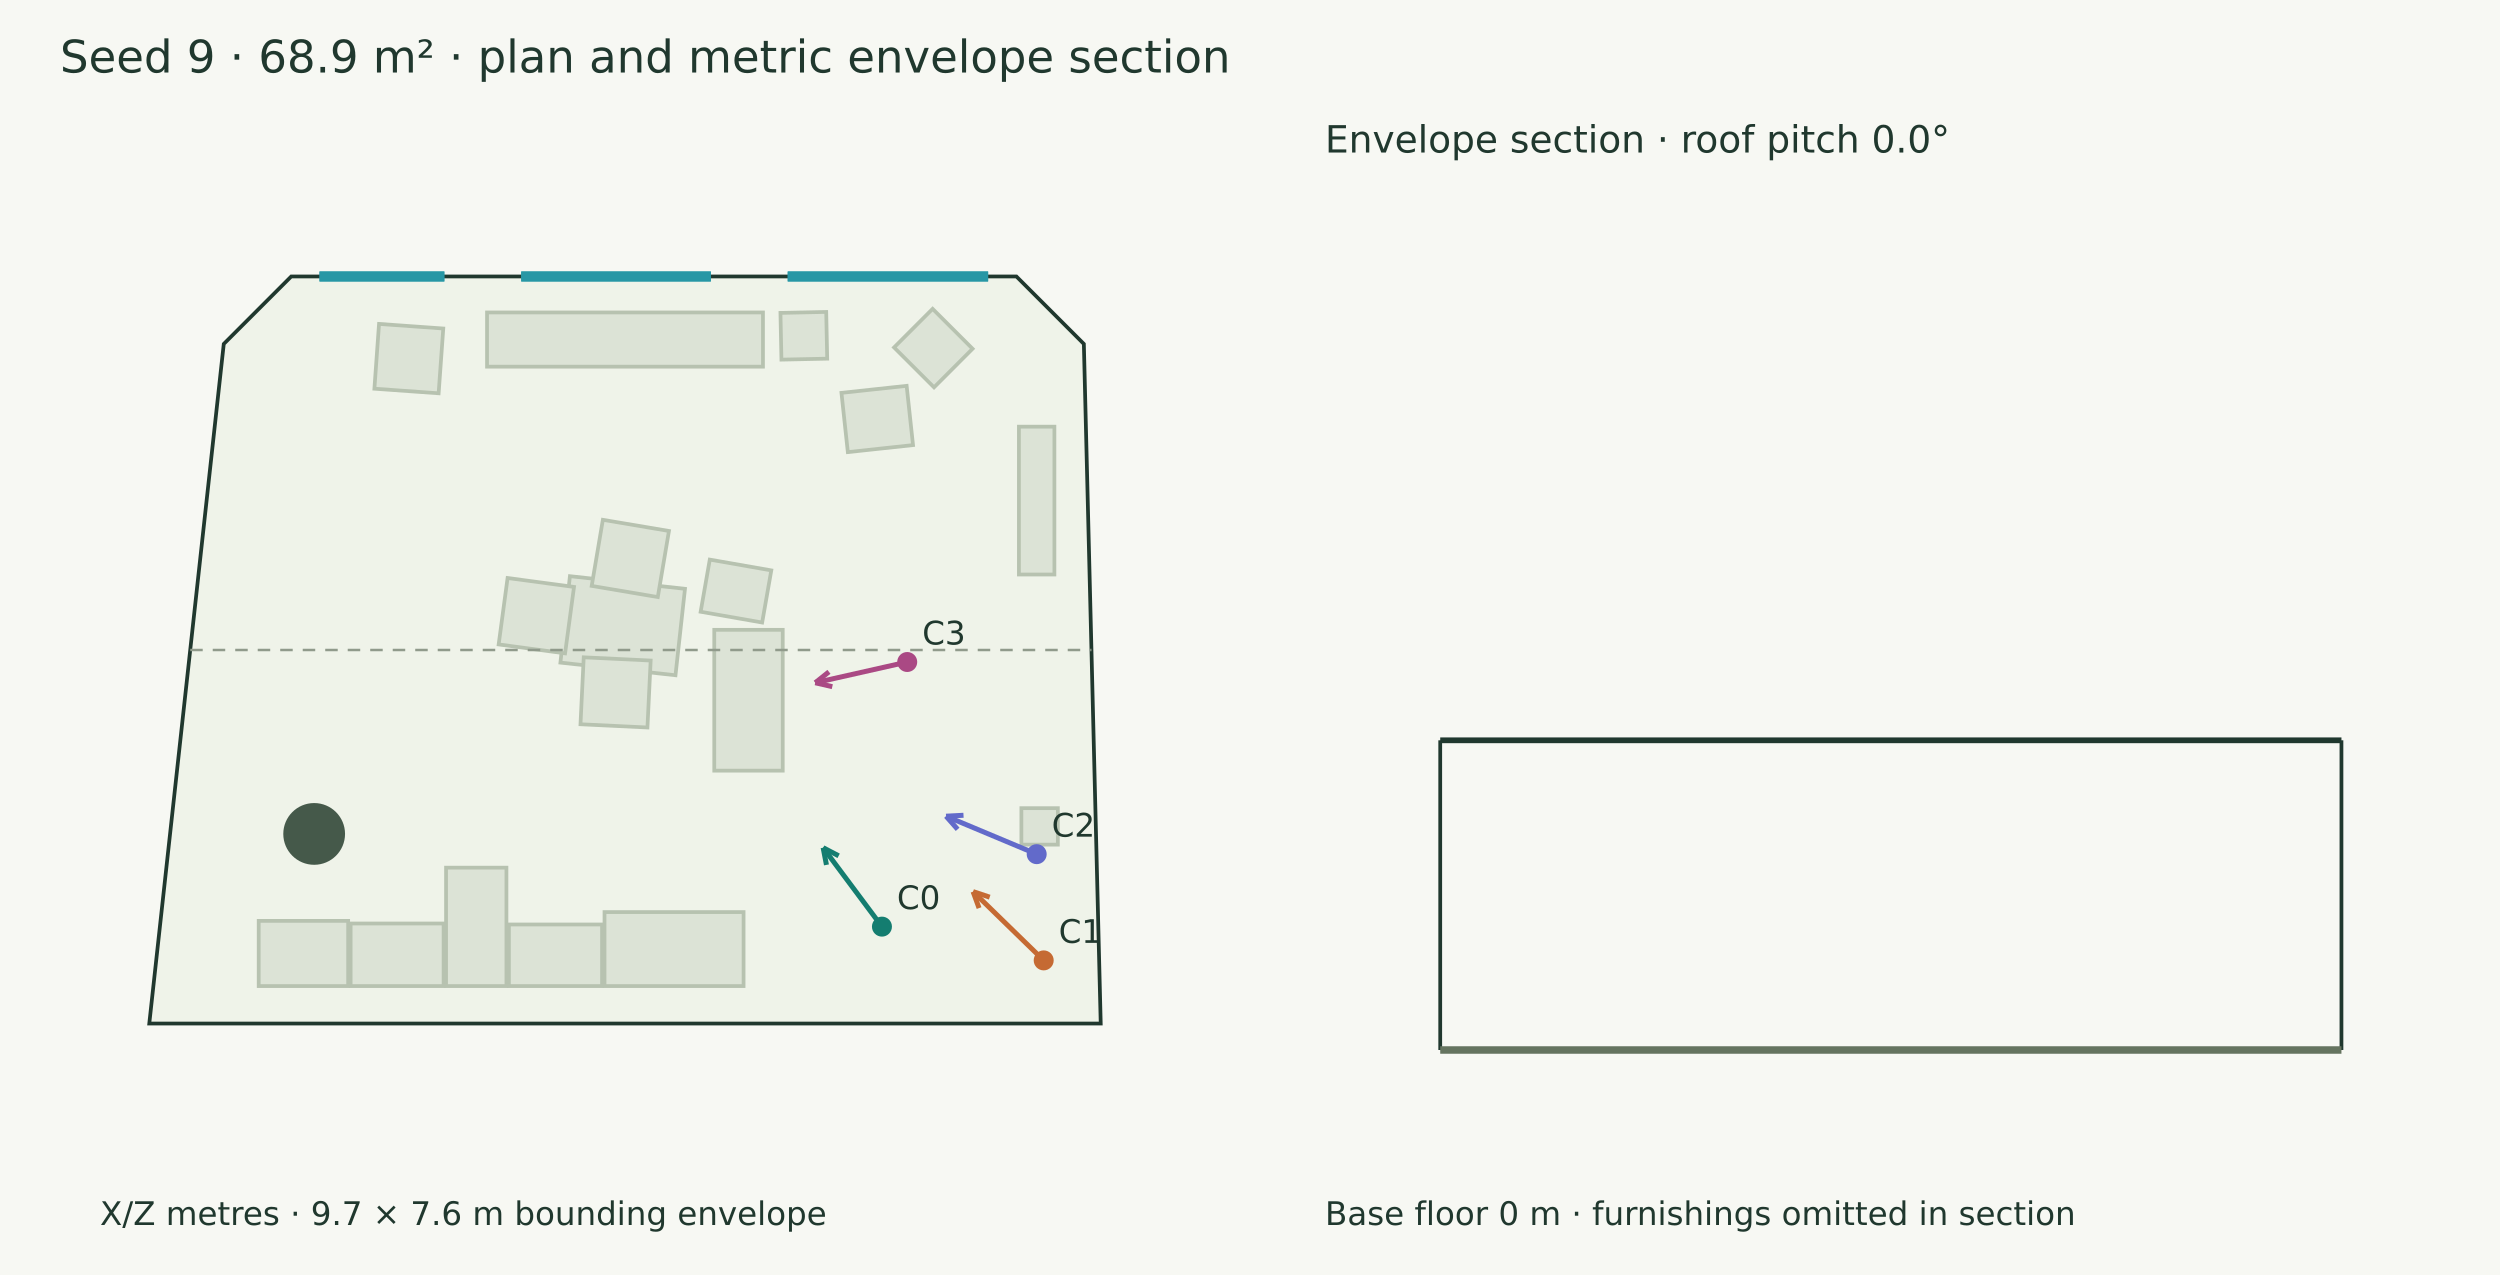
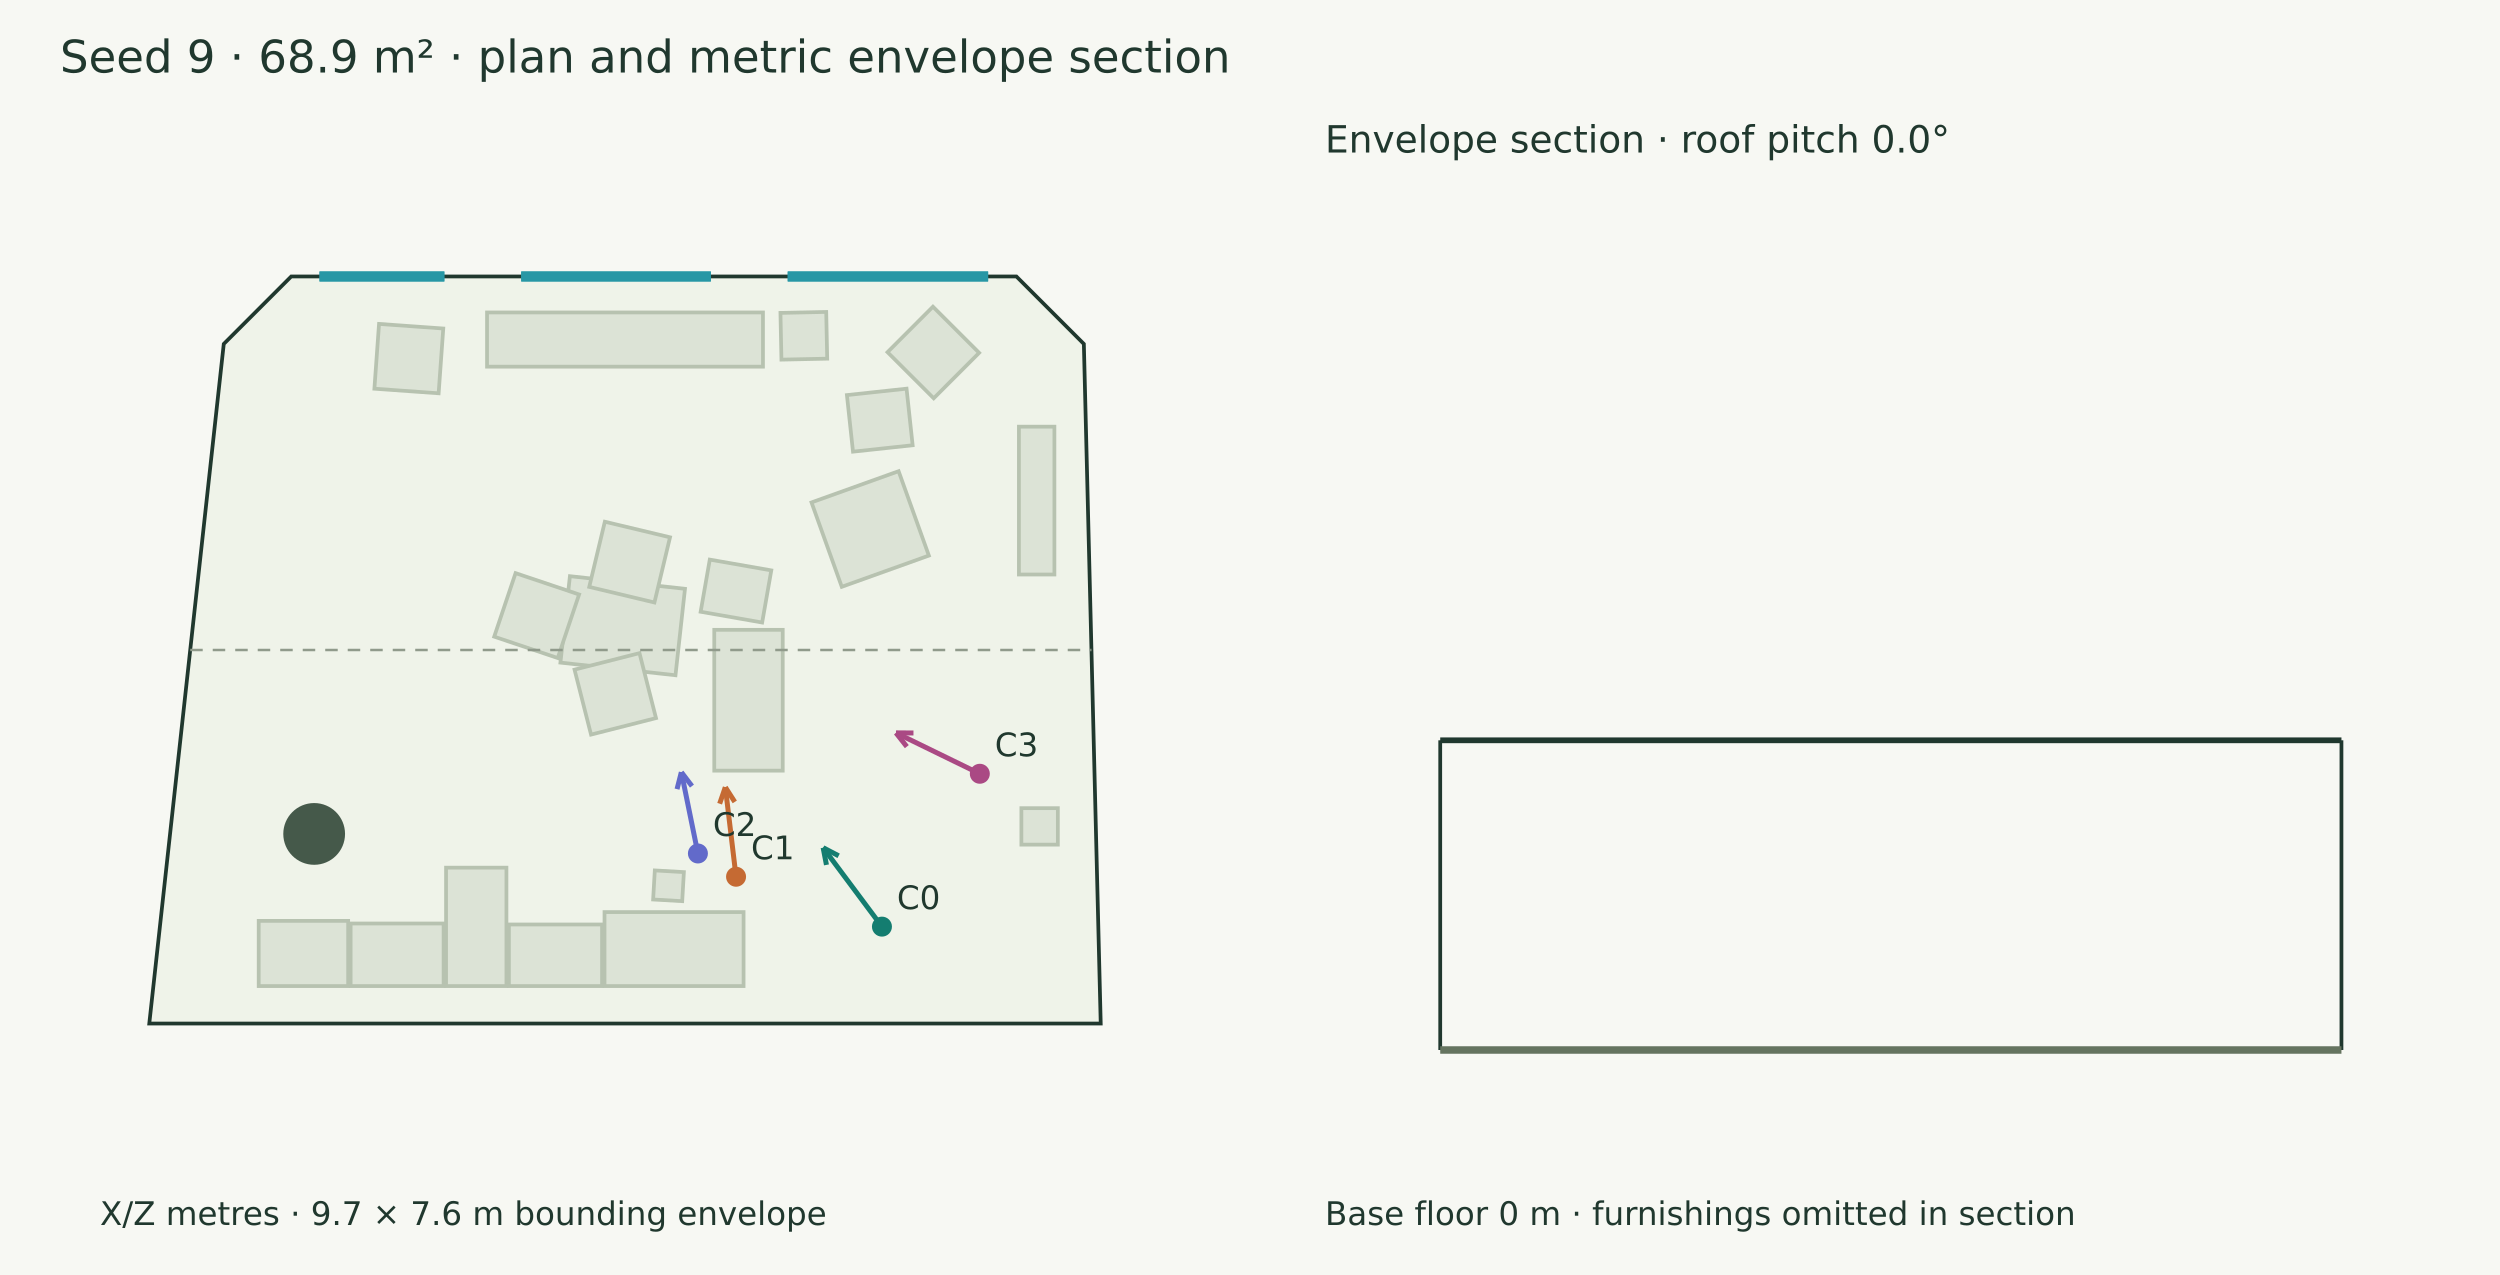
<svg xmlns="http://www.w3.org/2000/svg" width="1000" height="510" viewBox="0 0 1000 510">
  <rect width="100%" height="100%" fill="#f7f8f3" />
  <g font-family="DejaVu Sans" fill="#20382e">
    <text x="24.000" y="29.000" font-size="18">Seed 9 · 68.9 m² · plan and metric envelope section</text>
    <polygon points="116.490,110.592 406.560,110.592 433.541,137.573 440.288,409.408 59.712,409.408 89.509,137.573" fill="#eff3e9" stroke="#20382e" stroke-width="1.5" />
    <polygon points="297.427,394.427 241.806,394.427 241.806,364.832 297.427,364.832" fill="#dce3d6" stroke="#b7c2b0" stroke-width="1.5" />
    <polygon points="240.820,394.427 203.558,394.427 203.558,369.795 240.820,369.795" fill="#dce3d6" stroke="#b7c2b0" stroke-width="1.5" />
    <polygon points="202.573,394.427 178.423,394.427 178.423,347.062 202.573,347.062" fill="#dce3d6" stroke="#b7c2b0" stroke-width="1.5" />
    <polygon points="177.437,394.427 140.247,394.427 140.247,369.400 177.437,369.400" fill="#dce3d6" stroke="#b7c2b0" stroke-width="1.5" />
    <polygon points="139.262,394.427 103.482,394.427 103.482,368.349 139.262,368.349" fill="#dce3d6" stroke="#b7c2b0" stroke-width="1.5" />
    <polygon points="313.090,251.932 313.090,308.261 285.707,308.261 285.707,251.932" fill="#dce3d6" stroke="#b7c2b0" stroke-width="1.5" />
    <polygon points="227.971,230.468 273.994,235.530 270.192,270.102 224.168,265.040" fill="#dce3d6" stroke="#b7c2b0" stroke-width="1.5" />
-     <polygon points="233.490,262.925 260.267,264.219 258.973,290.997 232.196,289.702" fill="#dce3d6" stroke="#b7c2b0" stroke-width="1.5" />
-     <polygon points="263.115,238.825 236.680,234.361 241.144,207.927 267.579,212.391" fill="#dce3d6" stroke="#b7c2b0" stroke-width="1.5" />
-     <polygon points="229.605,234.776 226.032,261.345 199.462,257.772 203.036,231.202" fill="#dce3d6" stroke="#b7c2b0" stroke-width="1.5" />
+     <polygon points="229.812,267.855 255.794,261.249 262.399,287.231 236.417,293.837" fill="#dce3d6" stroke="#b7c2b0" stroke-width="1.5" />
+     <polygon points="261.772,240.997 235.698,234.761 241.934,208.688 268.007,214.924" fill="#dce3d6" stroke="#b7c2b0" stroke-width="1.5" />
+     <polygon points="231.639,237.796 223.096,263.207 197.685,254.664 206.229,229.253" fill="#dce3d6" stroke="#b7c2b0" stroke-width="1.5" />
    <polygon points="194.817,124.981 305.183,124.981 305.183,146.665 194.817,146.665" fill="#dce3d6" stroke="#b7c2b0" stroke-width="1.5" />
    <polygon points="421.758,170.668 421.758,229.805 407.566,229.805 407.566,170.668" fill="#dce3d6" stroke="#b7c2b0" stroke-width="1.5" />
    <polygon points="408.551,323.266 423.138,323.266 423.138,337.853 408.551,337.853" fill="#dce3d6" stroke="#b7c2b0" stroke-width="1.5" />
+     <polygon points="273.553,348.841 272.881,360.470 261.252,359.798 261.925,348.169" fill="#dce3d6" stroke="#b7c2b0" stroke-width="1.5" />
    <polygon points="312.179,125.155 330.485,124.769 330.879,143.466 312.573,143.852" fill="#dce3d6" stroke="#b7c2b0" stroke-width="1.5" />
    <polygon points="151.615,129.566 177.308,131.406 175.452,157.320 149.760,155.480" fill="#dce3d6" stroke="#b7c2b0" stroke-width="1.5" />
    <polygon points="283.914,223.843 308.517,228.154 304.862,249.009 280.259,244.698" fill="#dce3d6" stroke="#b7c2b0" stroke-width="1.5" />
-     <polygon points="373.044,123.541 389.028,139.505 373.612,154.939 357.629,138.975" fill="#dce3d6" stroke="#b7c2b0" stroke-width="1.5" />
-     <polygon points="339.135,180.844 336.581,157.142 362.654,154.333 365.208,178.035" fill="#dce3d6" stroke="#b7c2b0" stroke-width="1.5" />
+     <polygon points="373.174,122.680 391.648,141.131 373.482,159.319 355.009,140.868" fill="#dce3d6" stroke="#b7c2b0" stroke-width="1.5" />
+     <polygon points="341.202,180.665 338.764,158.036 362.618,155.465 365.056,178.094" fill="#dce3d6" stroke="#b7c2b0" stroke-width="1.5" />
+     <polygon points="336.710,234.721 324.605,200.966 359.441,188.473 371.546,222.228" fill="#dce3d6" stroke="#b7c2b0" stroke-width="1.5" />
    <circle cx="125.665" cy="333.569" r="12.351" fill="#45594a" />
    <path d="M127.799,110.592 L177.741,110.592" stroke="#2797a5" stroke-width="4" fill="none" />
    <path d="M127.799,110.592 L177.741,110.592" stroke="#2797a5" stroke-width="4" fill="none" />
    <path d="M208.489,110.592 L284.337,110.592" stroke="#2797a5" stroke-width="4" fill="none" />
    <path d="M208.489,110.592 L284.337,110.592" stroke="#2797a5" stroke-width="4" fill="none" />
    <path d="M315.085,110.592 L395.251,110.592" stroke="#2797a5" stroke-width="4" fill="none" />
    <path d="M315.085,110.592 L395.251,110.592" stroke="#2797a5" stroke-width="4" fill="none" />
    <path d="M352.778,370.651 L329.254,339.090" stroke="#147d70" stroke-width="2" fill="none" />
    <path d="M329.254,339.090 L335.462,342.324" stroke="#147d70" stroke-width="2" fill="none" />
    <path d="M329.254,339.090 L330.580,345.963" stroke="#147d70" stroke-width="2" fill="none" />
    <circle cx="352.778" cy="370.651" r="4" fill="#147d70" />
    <text x="358.778" y="363.651" font-size="13">C0</text>
-     <path d="M417.478,384.157 L389.236,356.660" stroke="#c56a33" stroke-width="2" fill="none" />
-     <path d="M389.236,356.660 L395.876,358.875" stroke="#c56a33" stroke-width="2" fill="none" />
-     <path d="M389.236,356.660 L391.628,363.238" stroke="#c56a33" stroke-width="2" fill="none" />
-     <circle cx="417.478" cy="384.157" r="4" fill="#c56a33" />
-     <text x="423.478" y="377.157" font-size="13">C1</text>
-     <path d="M414.673,341.664 L378.412,326.483" stroke="#626aca" stroke-width="2" fill="none" />
-     <path d="M378.412,326.483 L385.402,326.108" stroke="#626aca" stroke-width="2" fill="none" />
-     <path d="M378.412,326.483 L383.050,331.726" stroke="#626aca" stroke-width="2" fill="none" />
-     <circle cx="414.673" cy="341.664" r="4" fill="#626aca" />
-     <text x="420.673" y="334.664" font-size="13">C2</text>
-     <path d="M362.888,264.803 L326.097,273.092" stroke="#aa4984" stroke-width="2" fill="none" />
-     <path d="M326.097,273.092 L331.577,268.736" stroke="#aa4984" stroke-width="2" fill="none" />
-     <path d="M326.097,273.092 L332.915,274.677" stroke="#aa4984" stroke-width="2" fill="none" />
-     <circle cx="362.888" cy="264.803" r="4" fill="#aa4984" />
-     <text x="368.888" y="257.803" font-size="13">C3</text>
+     <path d="M294.422,350.697 L290.134,314.868" stroke="#c56a33" stroke-width="2" fill="none" />
+     <path d="M290.134,314.868 L293.906,320.765" stroke="#c56a33" stroke-width="2" fill="none" />
+     <path d="M290.134,314.868 L287.860,321.488" stroke="#c56a33" stroke-width="2" fill="none" />
+     <circle cx="294.422" cy="350.697" r="4" fill="#c56a33" />
+     <text x="300.422" y="343.697" font-size="13">C1</text>
+     <path d="M279.165,341.392 L272.541,308.870" stroke="#626aca" stroke-width="2" fill="none" />
+     <path d="M272.541,308.870 L276.782,314.439" stroke="#626aca" stroke-width="2" fill="none" />
+     <path d="M272.541,308.870 L270.815,315.654" stroke="#626aca" stroke-width="2" fill="none" />
+     <circle cx="279.165" cy="341.392" r="4" fill="#626aca" />
+     <text x="285.165" y="334.392" font-size="13">C2</text>
+     <path d="M391.927,309.507 L358.391,293.160" stroke="#aa4984" stroke-width="2" fill="none" />
+     <path d="M358.391,293.160 L365.391,293.185" stroke="#aa4984" stroke-width="2" fill="none" />
+     <path d="M358.391,293.160 L362.723,298.659" stroke="#aa4984" stroke-width="2" fill="none" />
+     <circle cx="391.927" cy="309.507" r="4" fill="#aa4984" />
+     <text x="397.927" y="302.507" font-size="13">C3</text>
    <text x="40.000" y="490.000" font-size="13">X/Z metres · 9.7 × 7.6 m bounding envelope</text>
    <path d="M76.089,260.000 L436.580,260.000" stroke="#909a8b" stroke-width="1" stroke-dasharray="5 4" fill="none" />
    <path d="M576.089,296.121 L936.580,296.121" stroke="#20382e" stroke-width="2.3" fill="none" />
    <path d="M576.089,420.000 L576.089,296.121" stroke="#20382e" stroke-width="1.5" fill="none" />
    <path d="M936.580,420.000 L936.580,296.121" stroke="#20382e" stroke-width="1.5" fill="none" />
    <path d="M576.089,420.000 L936.580,420.000" stroke="#65745f" stroke-width="3" fill="none" />
    <path d="M576.089,420.000 L576.089,420.000" stroke="#8d9a85" stroke-width="1" fill="none" />
    <path d="M936.580,420.000 L936.580,420.000" stroke="#8d9a85" stroke-width="1" fill="none" />
    <text x="530.000" y="61.000" font-size="15">Envelope section · roof pitch 0.0°</text>
    <text x="530.000" y="490.000" font-size="13">Base floor 0 m · furnishings omitted in section</text>
  </g>
</svg>
